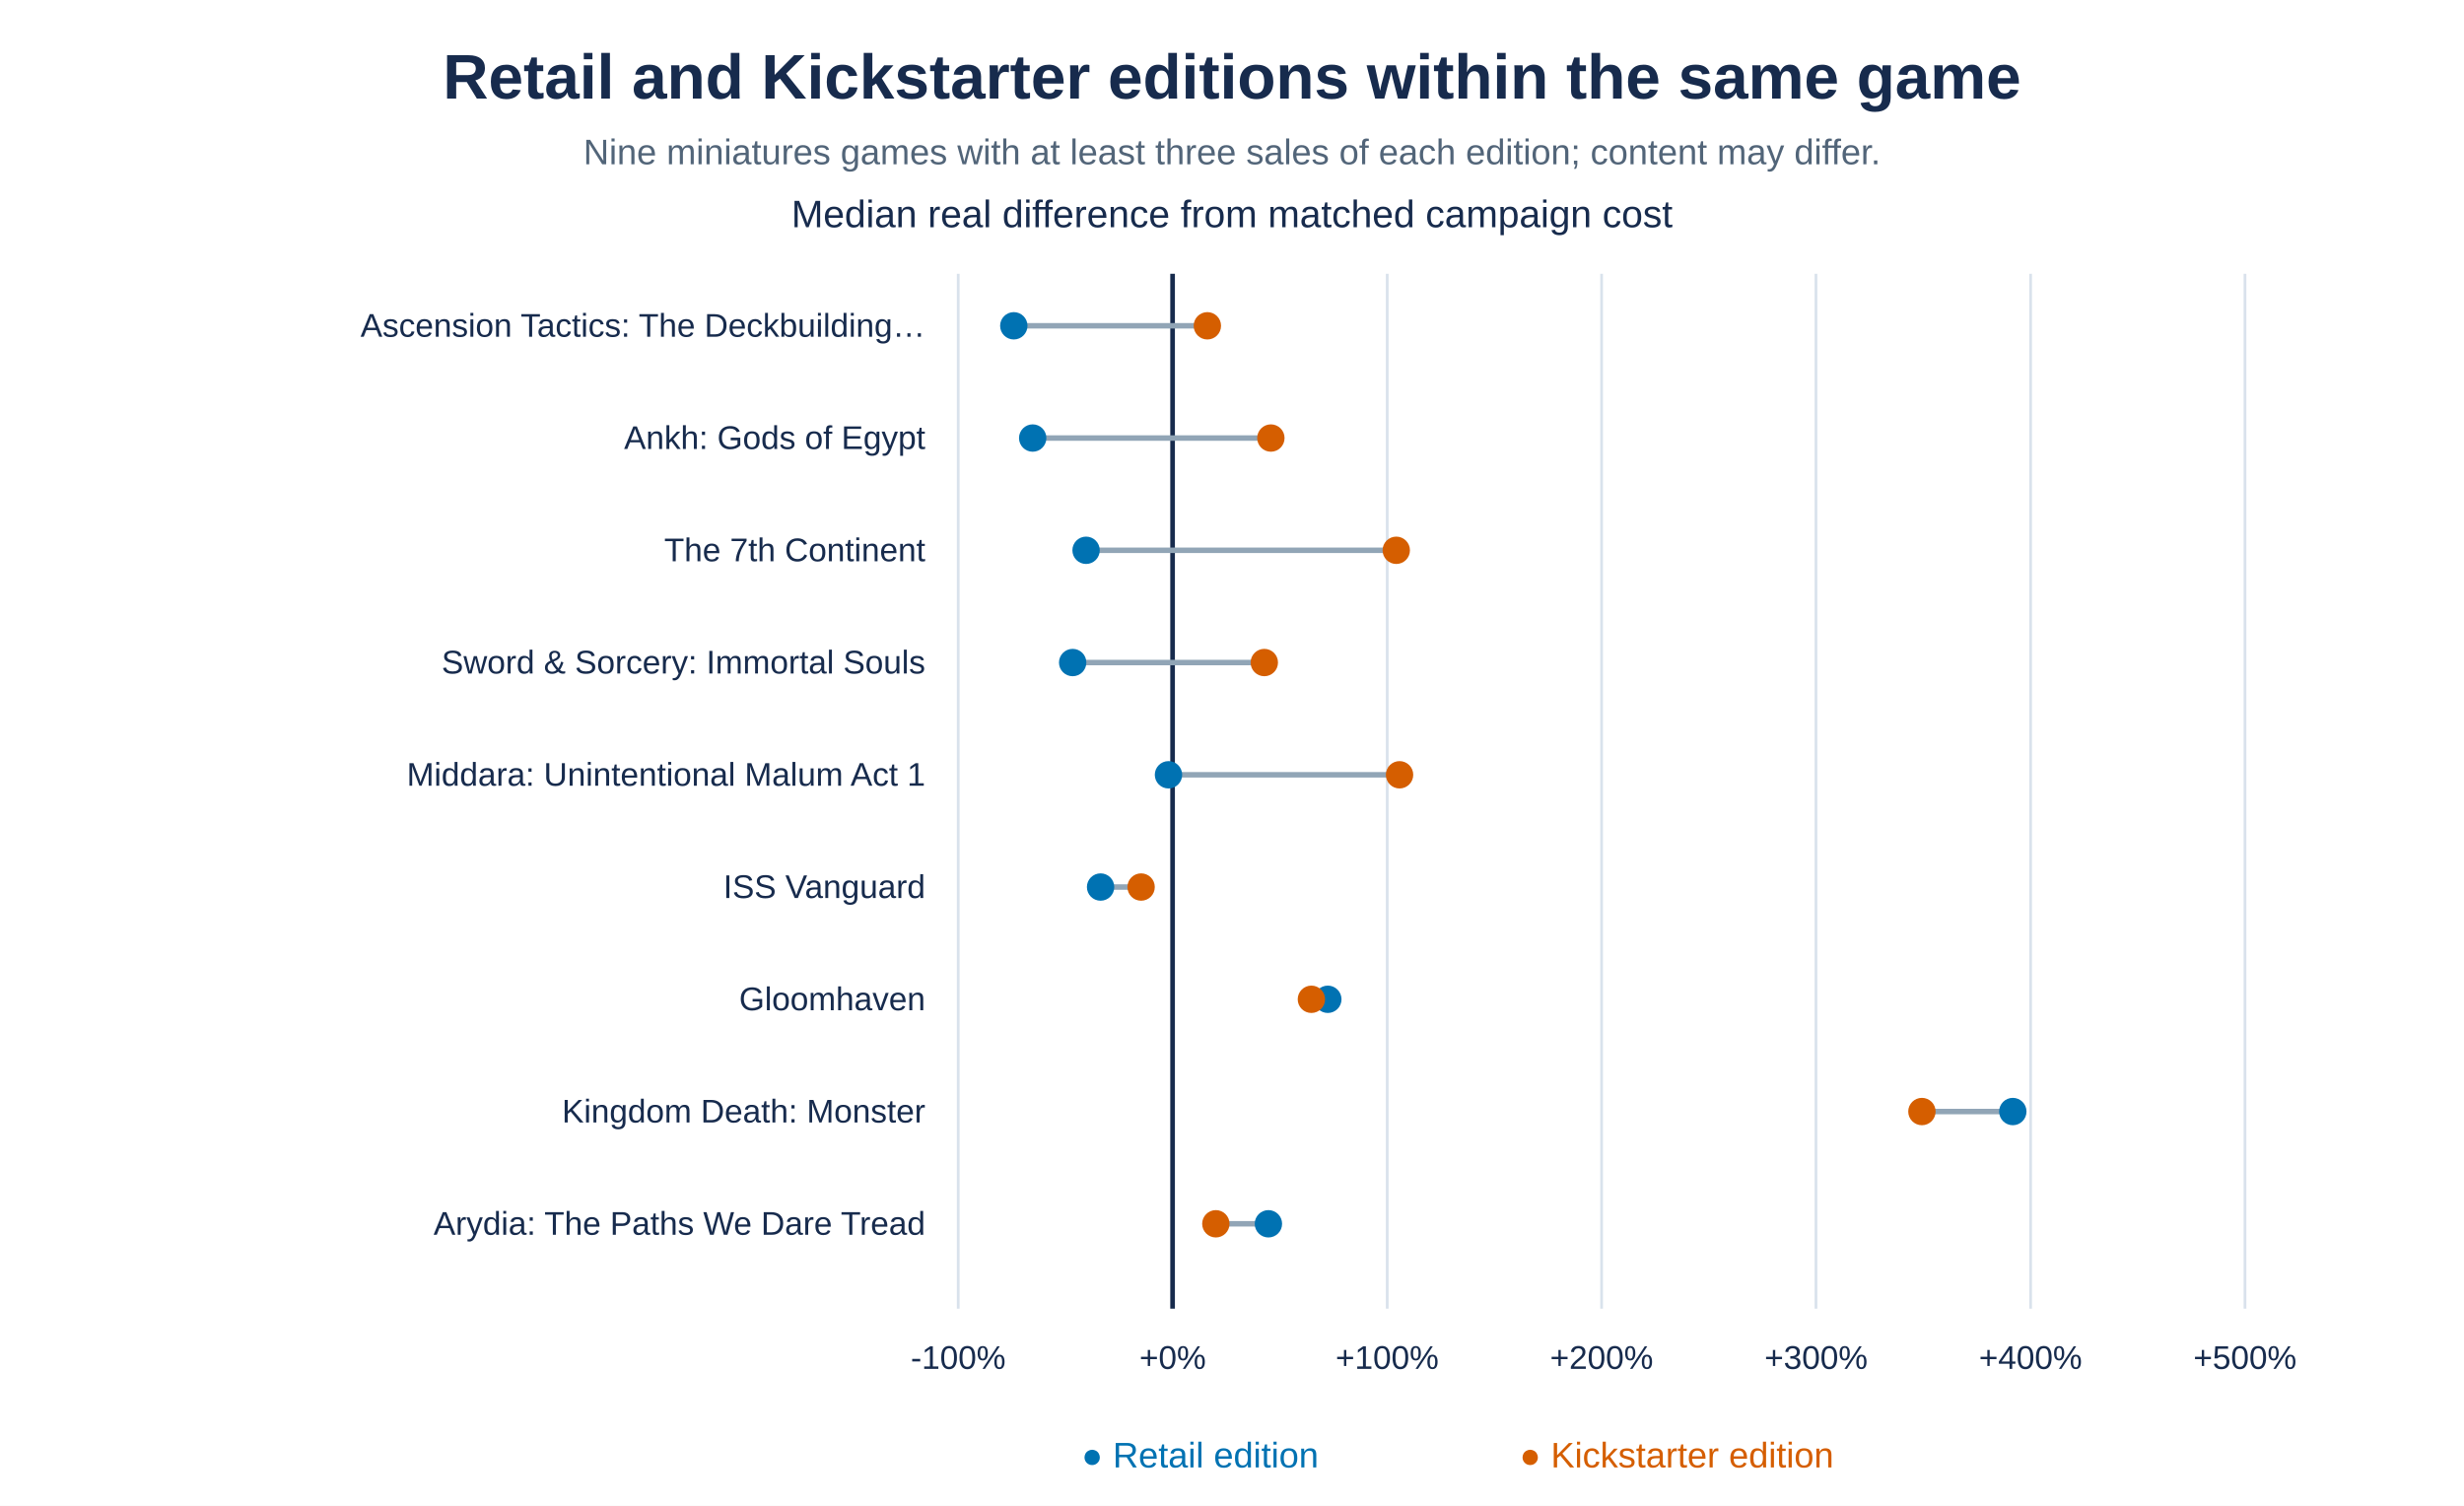
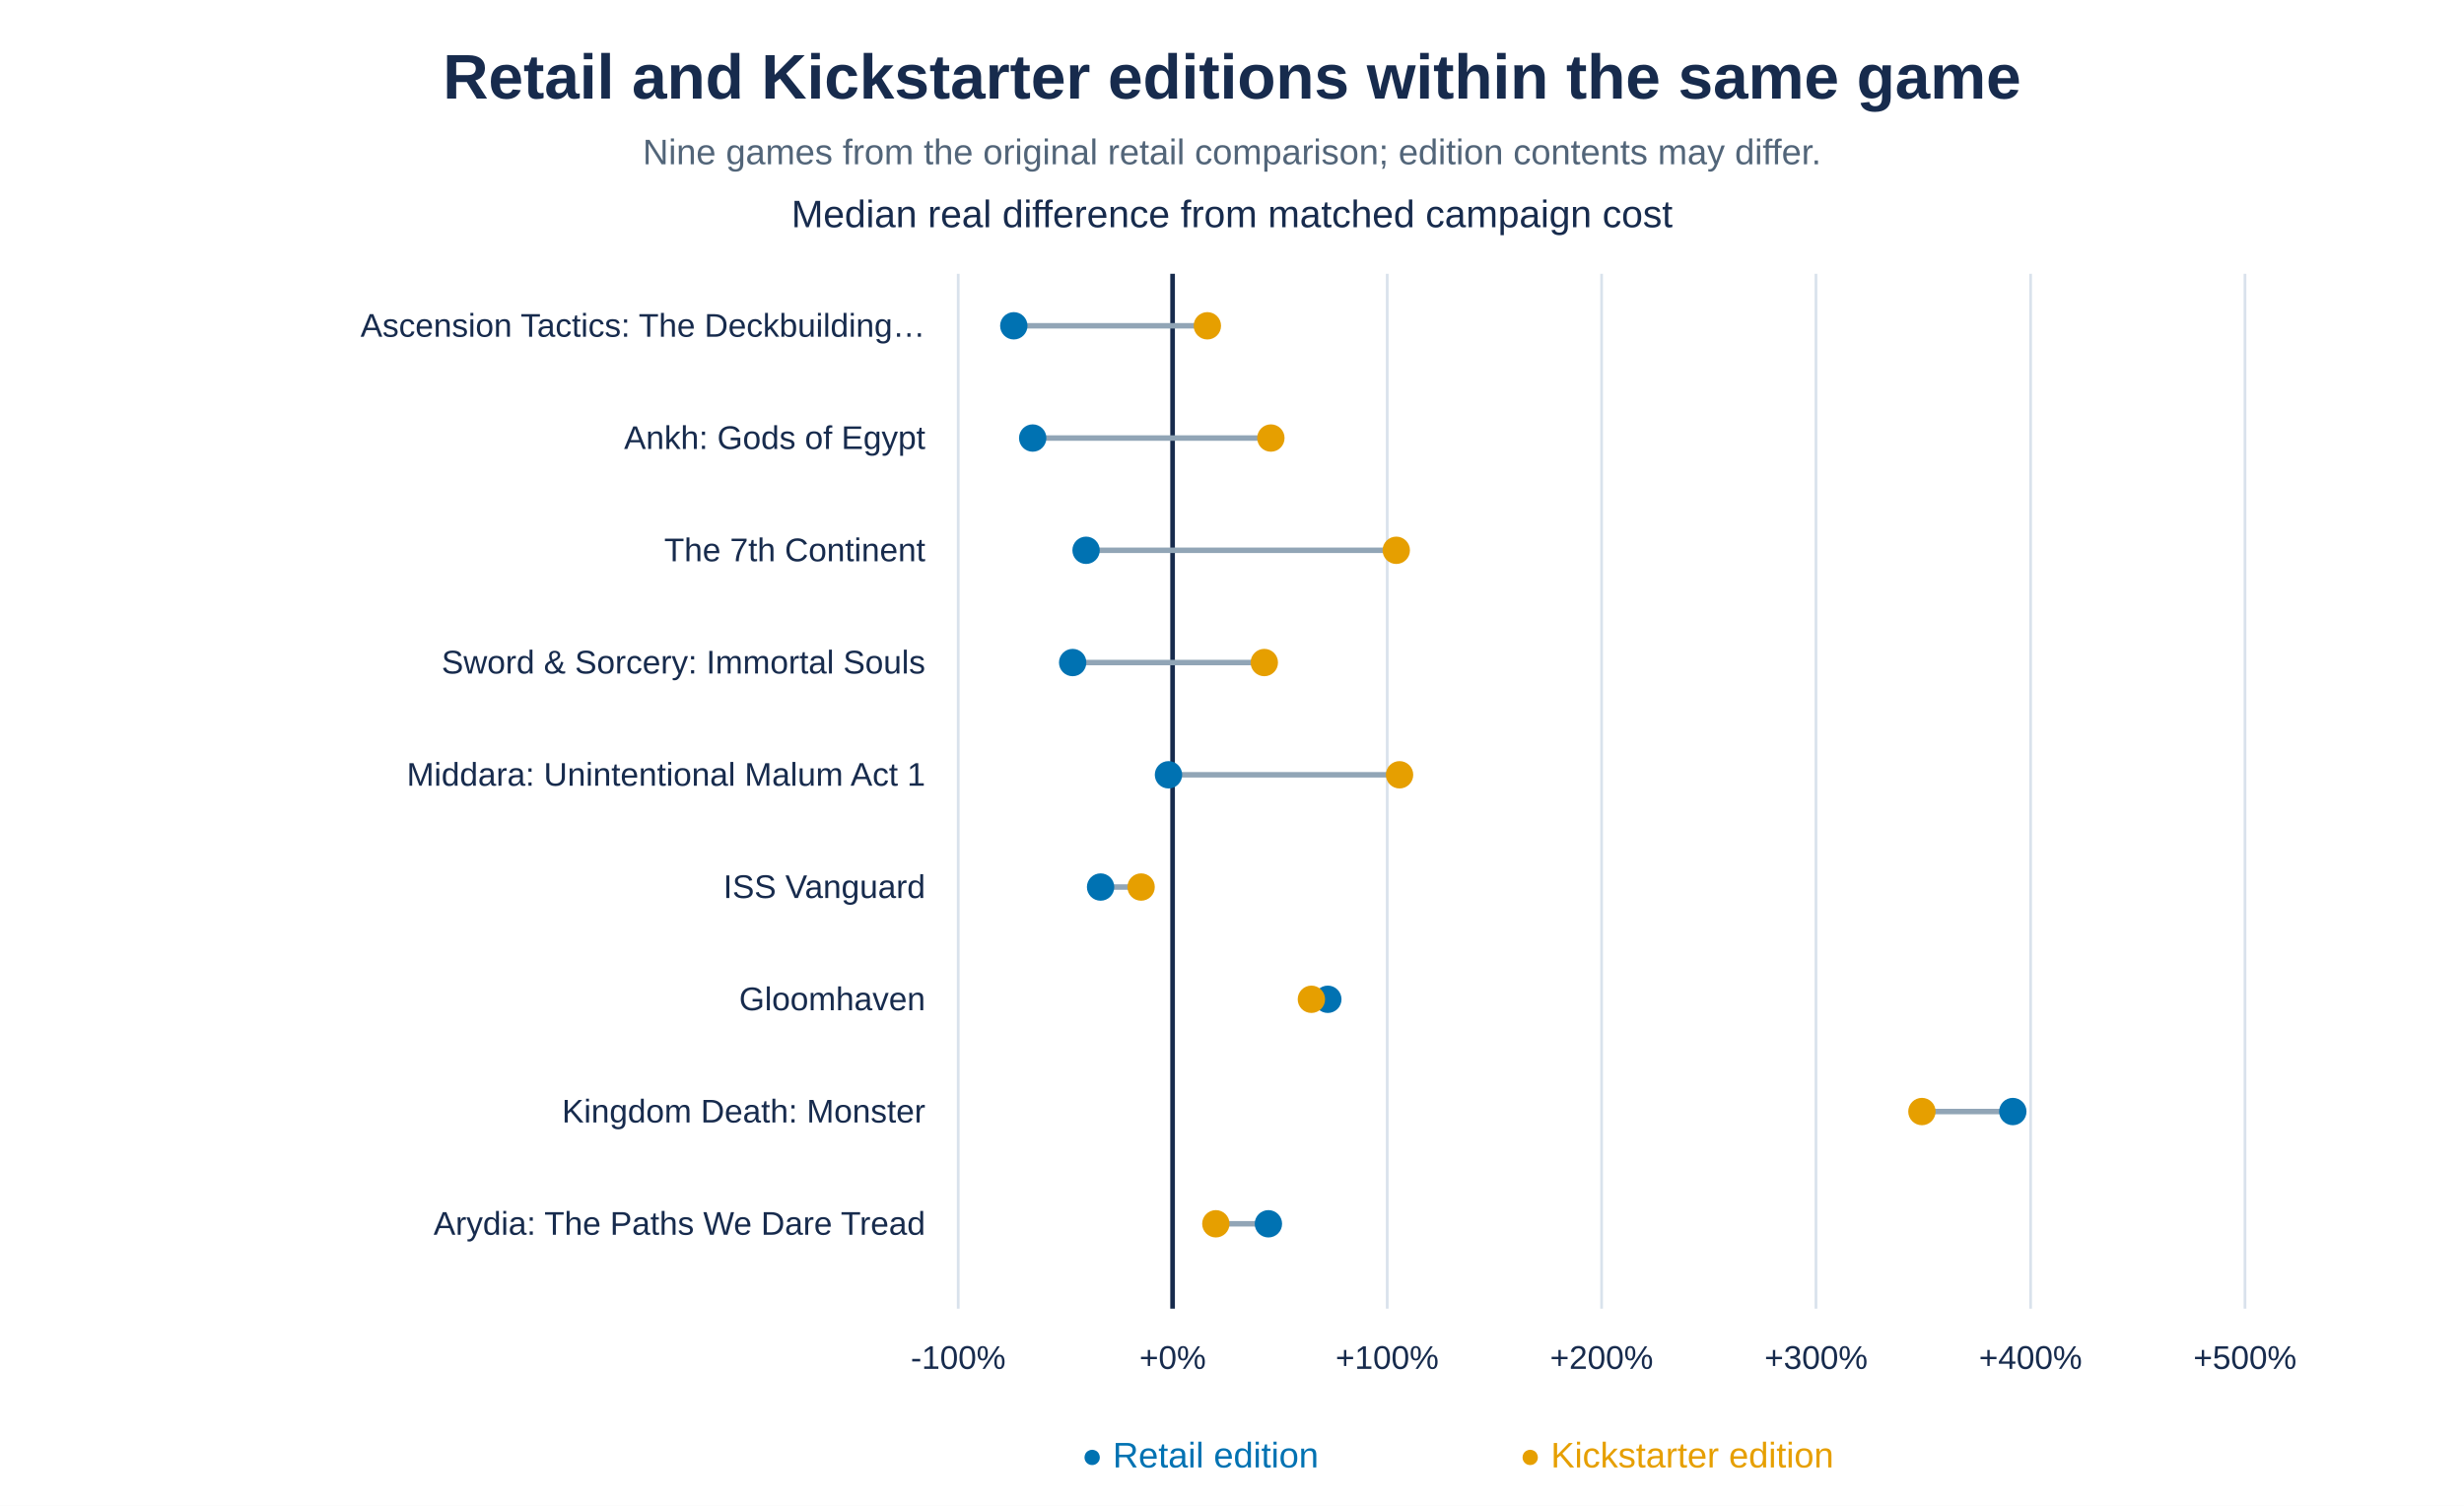
<svg xmlns="http://www.w3.org/2000/svg" width="900" height="550" viewBox="0 0 900 550" role="img" aria-label="Retail and Kickstarter editions within the same game">
  <rect width="900" height="550" fill="#ffffff" />
  <g font-family="Arial, Helvetica, sans-serif">
    <text x="450" y="36" text-anchor="middle" font-size="23" font-weight="bold" fill="#172b4d">Retail and Kickstarter editions within the same game</text>
-     <text x="450" y="60" text-anchor="middle" font-size="13" font-weight="normal" fill="#526579">Nine miniatures games with at least three sales of each edition; content may differ.</text>
+     <text x="450" y="60" text-anchor="middle" font-size="13" font-weight="normal" fill="#526579">Nine games from the original retail comparison; edition contents may differ.</text>
    <text x="450" y="83" text-anchor="middle" font-size="14" font-weight="normal" fill="#172b4d">Median real difference from matched campaign cost</text>
    <line x1="350.0" x2="350.0" y1="100" y2="478" stroke="#d9e2ec" stroke-width="1" />
    <text x="350.0" y="500" text-anchor="middle" font-size="12" font-weight="normal" fill="#172b4d">-100%</text>
    <line x1="428.3" x2="428.3" y1="100" y2="478" stroke="#172b4d" stroke-width="1.7" />
    <text x="428.333" y="500" text-anchor="middle" font-size="12" font-weight="normal" fill="#172b4d">+0%</text>
    <line x1="506.7" x2="506.7" y1="100" y2="478" stroke="#d9e2ec" stroke-width="1" />
    <text x="506.667" y="500" text-anchor="middle" font-size="12" font-weight="normal" fill="#172b4d">+100%</text>
    <line x1="585.0" x2="585.0" y1="100" y2="478" stroke="#d9e2ec" stroke-width="1" />
    <text x="585.0" y="500" text-anchor="middle" font-size="12" font-weight="normal" fill="#172b4d">+200%</text>
    <line x1="663.3" x2="663.3" y1="100" y2="478" stroke="#d9e2ec" stroke-width="1" />
    <text x="663.333" y="500" text-anchor="middle" font-size="12" font-weight="normal" fill="#172b4d">+300%</text>
    <line x1="741.7" x2="741.7" y1="100" y2="478" stroke="#d9e2ec" stroke-width="1" />
    <text x="741.667" y="500" text-anchor="middle" font-size="12" font-weight="normal" fill="#172b4d">+400%</text>
    <line x1="820.0" x2="820.0" y1="100" y2="478" stroke="#d9e2ec" stroke-width="1" />
    <text x="820.0" y="500" text-anchor="middle" font-size="12" font-weight="normal" fill="#172b4d">+500%</text>
    <text x="338" y="123" text-anchor="end" font-size="12" font-weight="normal" fill="#172b4d">Ascension Tactics: The Deckbuilding…</text>
    <line x1="370.3" x2="441.0" y1="119" y2="119" stroke="#91a5b6" stroke-width="2" />
-     <circle cx="370.3" cy="119" r="5" fill="#0072b2" />
-     <circle cx="441.0" cy="119" r="5" fill="#d55e00" />
+     <circle cx="370.3" cy="119" r="5" fill="#0072B2" />
+     <circle cx="441.0" cy="119" r="5" fill="#E69F00" />
    <text x="338" y="164" text-anchor="end" font-size="12" font-weight="normal" fill="#172b4d">Ankh: Gods of Egypt</text>
    <line x1="377.2" x2="464.2" y1="160" y2="160" stroke="#91a5b6" stroke-width="2" />
-     <circle cx="377.2" cy="160" r="5" fill="#0072b2" />
-     <circle cx="464.2" cy="160" r="5" fill="#d55e00" />
+     <circle cx="377.2" cy="160" r="5" fill="#0072B2" />
+     <circle cx="464.2" cy="160" r="5" fill="#E69F00" />
    <text x="338" y="205" text-anchor="end" font-size="12" font-weight="normal" fill="#172b4d">The 7th Continent</text>
    <line x1="396.7" x2="510.0" y1="201" y2="201" stroke="#91a5b6" stroke-width="2" />
-     <circle cx="396.7" cy="201" r="5" fill="#0072b2" />
-     <circle cx="510.0" cy="201" r="5" fill="#d55e00" />
+     <circle cx="396.7" cy="201" r="5" fill="#0072B2" />
+     <circle cx="510.0" cy="201" r="5" fill="#E69F00" />
    <text x="338" y="246" text-anchor="end" font-size="12" font-weight="normal" fill="#172b4d">Sword &amp; Sorcery: Immortal Souls</text>
    <line x1="391.8" x2="461.8" y1="242" y2="242" stroke="#91a5b6" stroke-width="2" />
-     <circle cx="391.8" cy="242" r="5" fill="#0072b2" />
-     <circle cx="461.8" cy="242" r="5" fill="#d55e00" />
+     <circle cx="391.8" cy="242" r="5" fill="#0072B2" />
+     <circle cx="461.8" cy="242" r="5" fill="#E69F00" />
    <text x="338" y="287" text-anchor="end" font-size="12" font-weight="normal" fill="#172b4d">Middara: Unintentional Malum Act 1</text>
    <line x1="426.8" x2="511.2" y1="283" y2="283" stroke="#91a5b6" stroke-width="2" />
-     <circle cx="426.8" cy="283" r="5" fill="#0072b2" />
-     <circle cx="511.2" cy="283" r="5" fill="#d55e00" />
+     <circle cx="426.8" cy="283" r="5" fill="#0072B2" />
+     <circle cx="511.2" cy="283" r="5" fill="#E69F00" />
    <text x="338" y="328" text-anchor="end" font-size="12" font-weight="normal" fill="#172b4d">ISS Vanguard</text>
    <line x1="402.0" x2="416.8" y1="324" y2="324" stroke="#91a5b6" stroke-width="2" />
-     <circle cx="402.0" cy="324" r="5" fill="#0072b2" />
-     <circle cx="416.8" cy="324" r="5" fill="#d55e00" />
+     <circle cx="402.0" cy="324" r="5" fill="#0072B2" />
+     <circle cx="416.8" cy="324" r="5" fill="#E69F00" />
    <text x="338" y="369" text-anchor="end" font-size="12" font-weight="normal" fill="#172b4d">Gloomhaven</text>
    <line x1="485.0" x2="479.0" y1="365" y2="365" stroke="#91a5b6" stroke-width="2" />
-     <circle cx="485.0" cy="365" r="5" fill="#0072b2" />
-     <circle cx="479.0" cy="365" r="5" fill="#d55e00" />
+     <circle cx="485.0" cy="365" r="5" fill="#0072B2" />
+     <circle cx="479.0" cy="365" r="5" fill="#E69F00" />
    <text x="338" y="410" text-anchor="end" font-size="12" font-weight="normal" fill="#172b4d">Kingdom Death: Monster</text>
    <line x1="735.2" x2="702.0" y1="406" y2="406" stroke="#91a5b6" stroke-width="2" />
-     <circle cx="735.2" cy="406" r="5" fill="#0072b2" />
-     <circle cx="702.0" cy="406" r="5" fill="#d55e00" />
+     <circle cx="735.2" cy="406" r="5" fill="#0072B2" />
+     <circle cx="702.0" cy="406" r="5" fill="#E69F00" />
    <text x="338" y="451" text-anchor="end" font-size="12" font-weight="normal" fill="#172b4d">Arydia: The Paths We Dare Tread</text>
    <line x1="463.3" x2="444.1" y1="447" y2="447" stroke="#91a5b6" stroke-width="2" />
-     <circle cx="463.3" cy="447" r="5" fill="#0072b2" />
-     <circle cx="444.1" cy="447" r="5" fill="#d55e00" />
-     <text x="395" y="536" text-anchor="start" font-size="13" font-weight="normal" fill="#0072b2">● Retail edition</text>
-     <text x="555" y="536" text-anchor="start" font-size="13" font-weight="normal" fill="#d55e00">● Kickstarter edition</text>
+     <circle cx="463.3" cy="447" r="5" fill="#0072B2" />
+     <circle cx="444.1" cy="447" r="5" fill="#E69F00" />
+     <text x="395" y="536" text-anchor="start" font-size="13" font-weight="normal" fill="#0072B2">● Retail edition</text>
+     <text x="555" y="536" text-anchor="start" font-size="13" font-weight="normal" fill="#E69F00">● Kickstarter edition</text>
  </g>
</svg>
